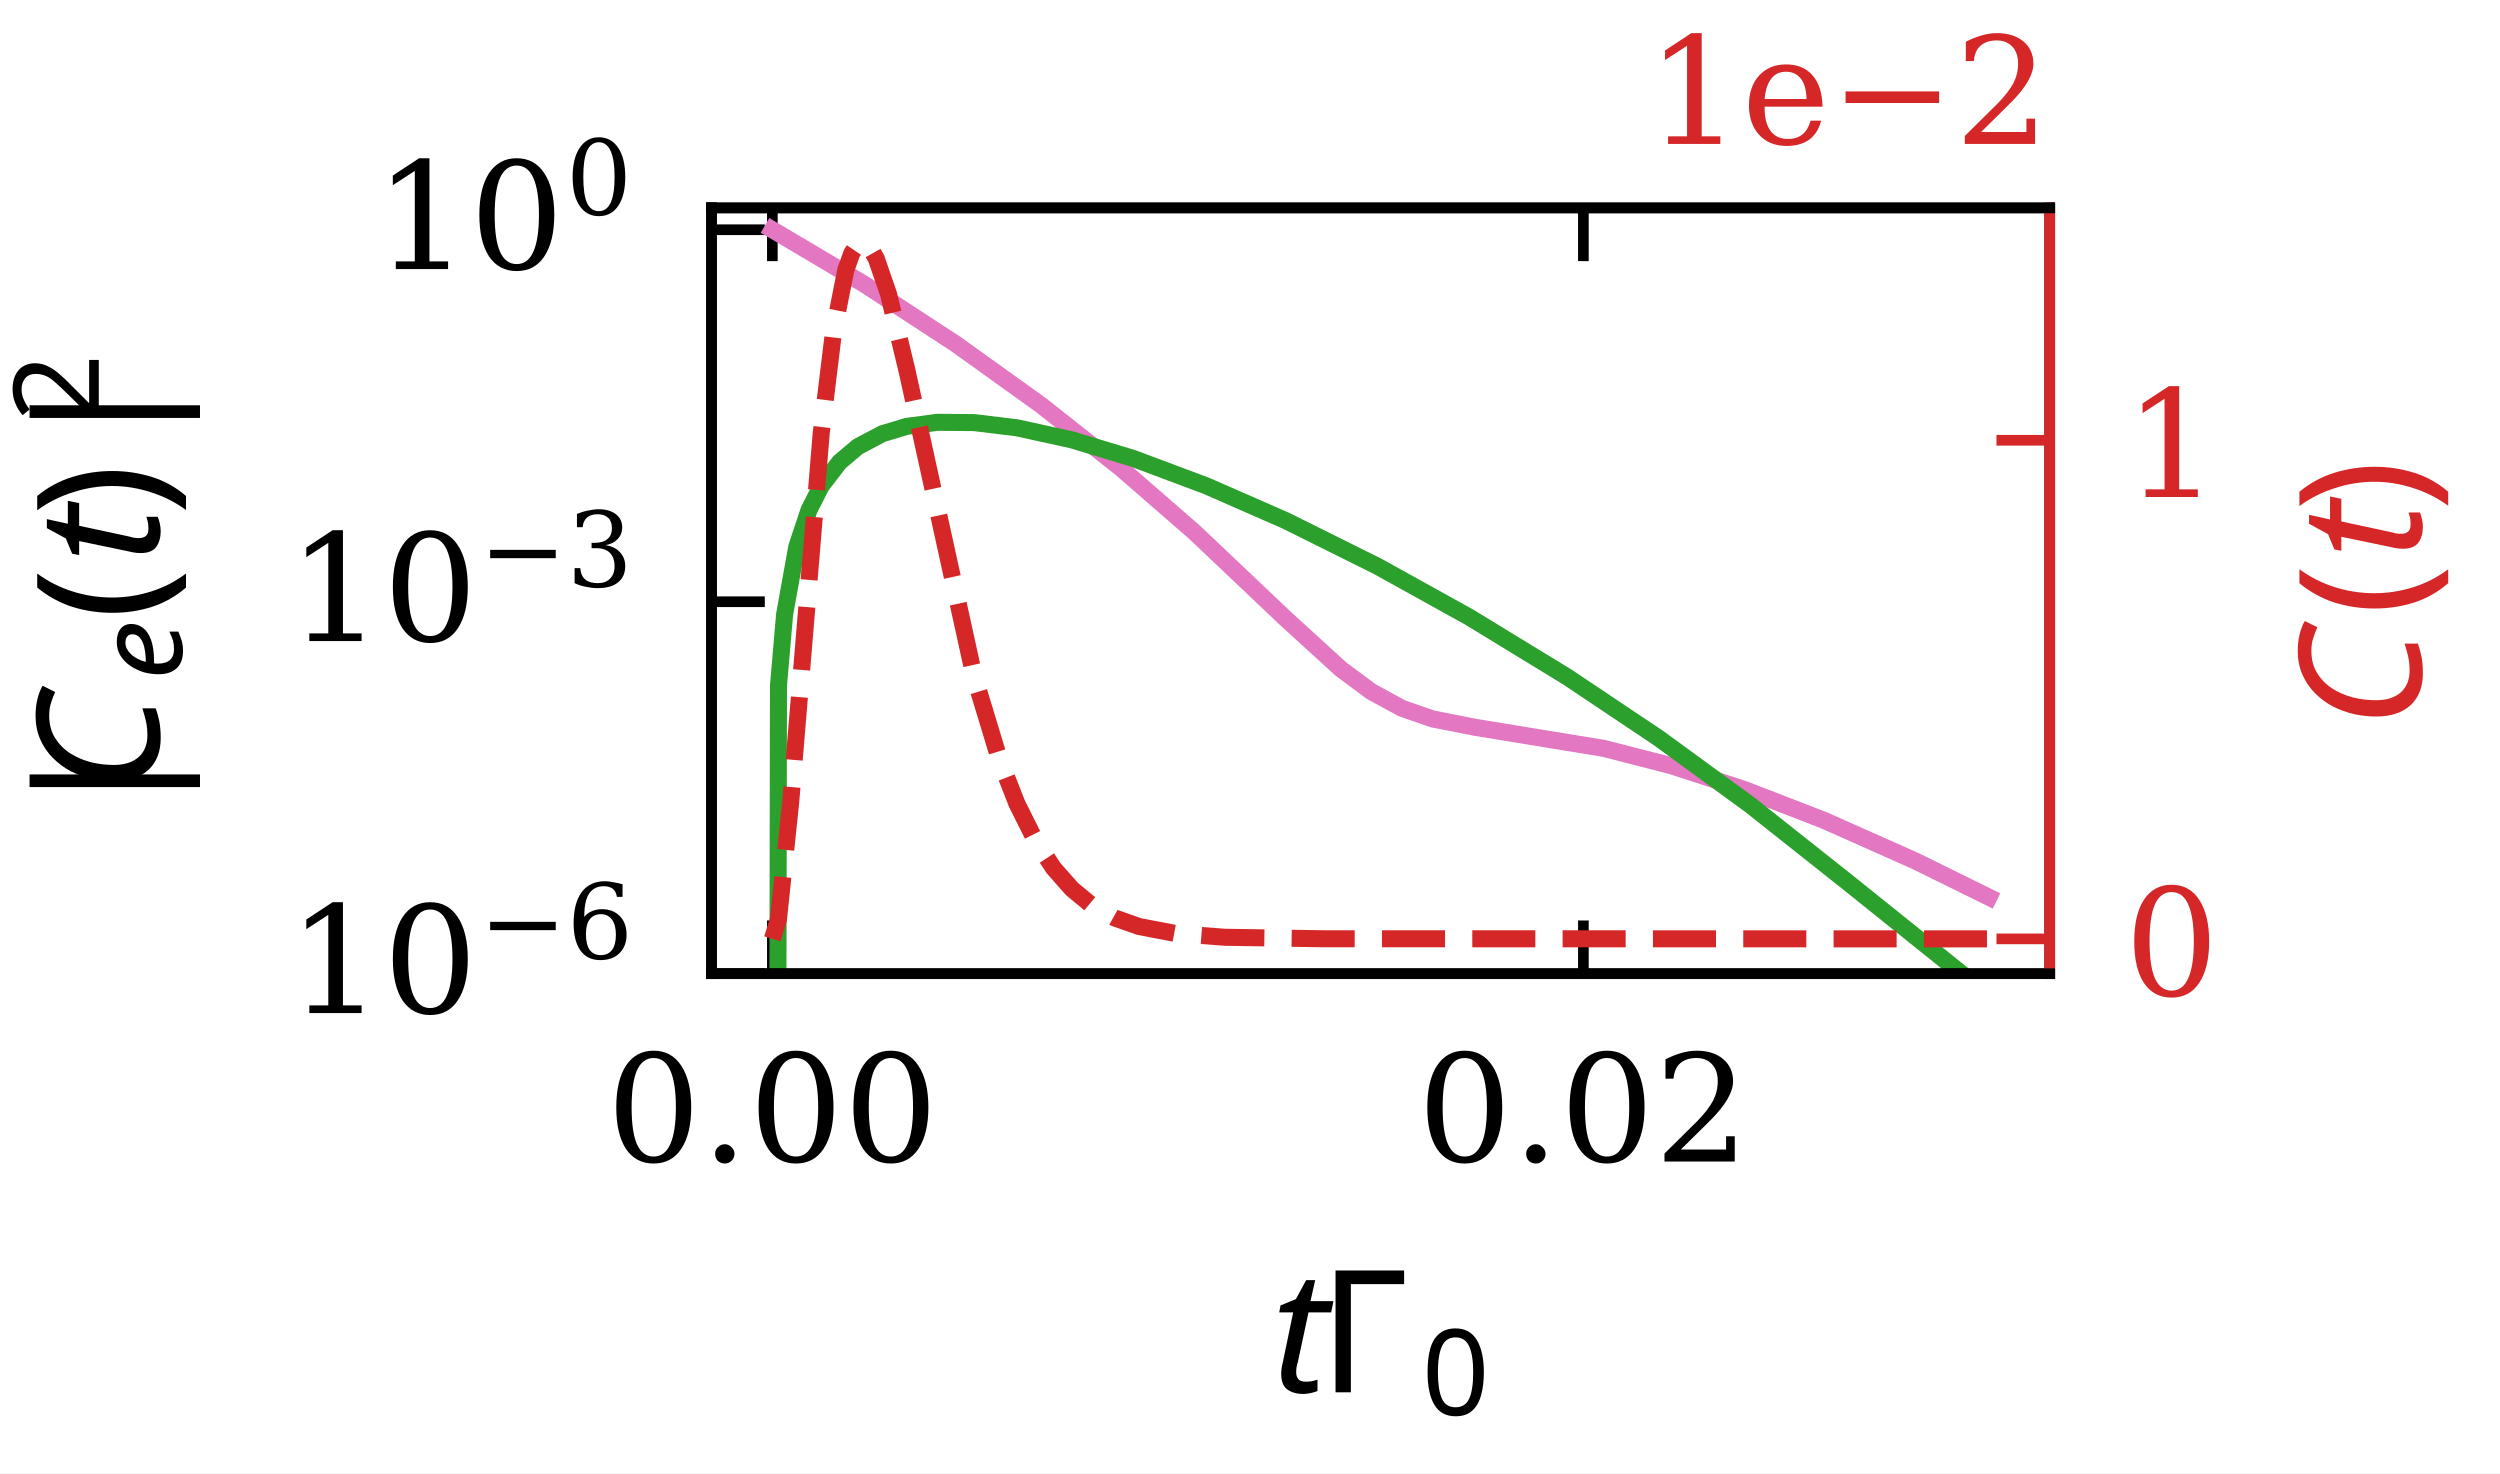
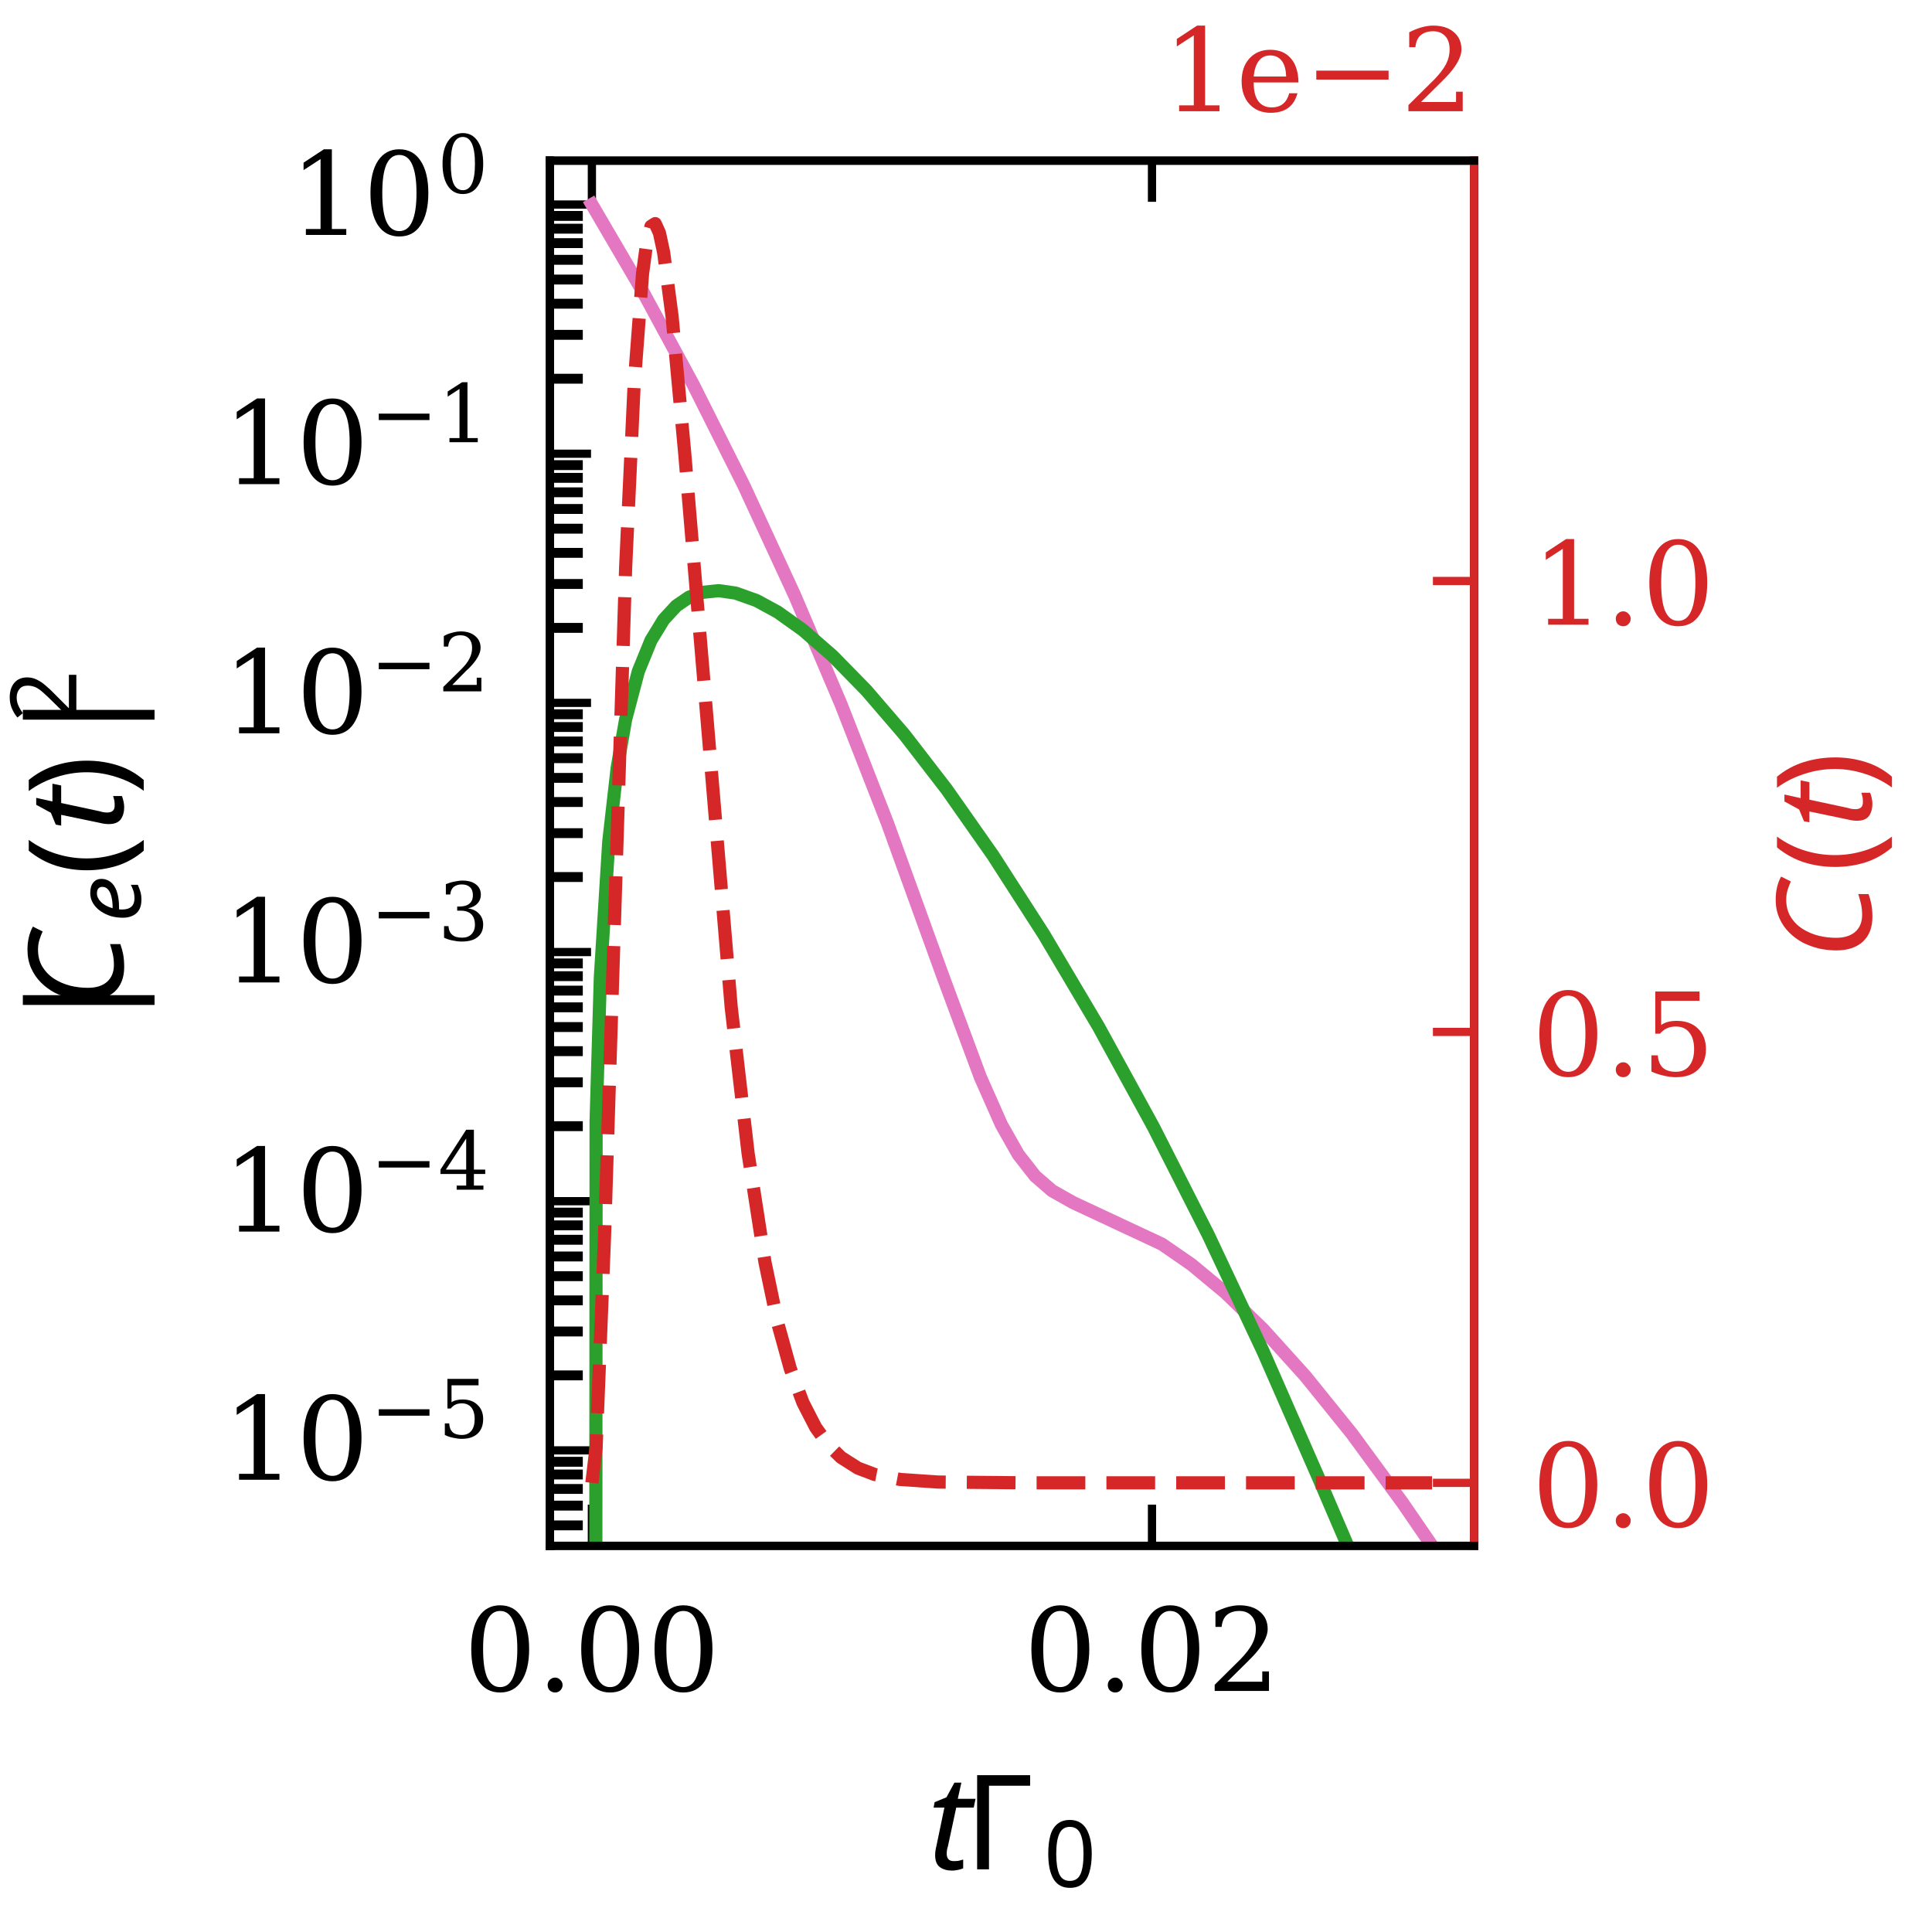
- <svg xmlns="http://www.w3.org/2000/svg" xmlns:xlink="http://www.w3.org/1999/xlink" width="117.352pt" height="69.163pt" viewBox="0 0 117.352 69.163" version="1.1">
+ <svg xmlns="http://www.w3.org/2000/svg" xmlns:xlink="http://www.w3.org/1999/xlink" width="117.352pt" height="117.352pt" viewBox="0 0 117.352 117.352" version="1.1">
  <defs>
    <style type="text/css">*{stroke-linejoin: round; stroke-linecap: butt}</style>
  </defs>
  <g id="figure_1">
    <g id="patch_1">
-       <path d="M 0 69.163  L 117.352 69.163  L 117.352 0  L 0 0  z " style="fill: #ffffff" />
+       <path d="M 0 117.352  L 117.352 117.352  L 117.352 0  L 0 0  z " style="fill: #ffffff" />
    </g>
    <g id="axes_1">
      <g id="patch_2">
-         <path d="M 33.4 45.706  L 96.216 45.706  L 96.216 9.759  L 33.4 9.759  z " style="fill: #ffffff" />
+         <path d="M 33.4 93.895  L 89.537 93.895  L 89.537 9.759  L 33.4 9.759  z " style="fill: #ffffff" />
      </g>
      <g id="matplotlib.axis_1">
        <g id="xtick_1">
          <g id="line2d_1">
            <defs>
-               <path id="mf8c3133440" d="M 0 0  L 0 -2.5  " style="stroke: #000000; stroke-width: 0.5" />
+               <path id="m31ebe74dc7" d="M 0 0  L 0 -2.5  " style="stroke: #000000; stroke-width: 0.5" />
            </defs>
            <g>
-               <use xlink:href="#mf8c3133440" x="36.255" y="45.706" style="stroke: #000000; stroke-width: 0.5" />
+               <use xlink:href="#m31ebe74dc7" x="35.952" y="93.895" style="stroke: #000000; stroke-width: 0.5" />
            </g>
          </g>
          <g id="line2d_2">
            <defs>
-               <path id="m8bceb46c71" d="M 0 0  L 0 2.5  " style="stroke: #000000; stroke-width: 0.5" />
+               <path id="m40b59c8b88" d="M 0 0  L 0 2.5  " style="stroke: #000000; stroke-width: 0.5" />
            </defs>
            <g>
-               <use xlink:href="#m8bceb46c71" x="36.255" y="9.759" style="stroke: #000000; stroke-width: 0.5" />
+               <use xlink:href="#m40b59c8b88" x="35.952" y="9.759" style="stroke: #000000; stroke-width: 0.5" />
            </g>
          </g>
          <g id="text_1">
-             <text style="font-size: 7px; font-family: 'DejaVu Serif', 'Bitstream Vera Serif', 'Computer Modern Roman', 'New Century Schoolbook', 'Century Schoolbook L', 'Utopia', 'ITC Bookman', 'Bookman', 'Nimbus Roman No9 L', 'Times New Roman', 'Times', 'Palatino', 'Charter', serif; text-anchor: middle" x="36.255" y="54.525" transform="rotate(-0 36.25526 54.5247)">0.00</text>
+             <text style="font-size: 7px; font-family: 'DejaVu Serif', 'Bitstream Vera Serif', 'Computer Modern Roman', 'New Century Schoolbook', 'Century Schoolbook L', 'Utopia', 'ITC Bookman', 'Bookman', 'Nimbus Roman No9 L', 'Times New Roman', 'Times', 'Palatino', 'Charter', serif; text-anchor: middle" x="35.952" y="102.714" transform="rotate(-0 35.95169 102.7137)">0.00</text>
          </g>
        </g>
        <g id="xtick_2">
          <g id="line2d_3">
            <g>
-               <use xlink:href="#mf8c3133440" x="74.325" y="45.706" style="stroke: #000000; stroke-width: 0.5" />
+               <use xlink:href="#m31ebe74dc7" x="69.974" y="93.895" style="stroke: #000000; stroke-width: 0.5" />
            </g>
          </g>
          <g id="line2d_4">
            <g>
-               <use xlink:href="#m8bceb46c71" x="74.325" y="9.759" style="stroke: #000000; stroke-width: 0.5" />
+               <use xlink:href="#m40b59c8b88" x="69.974" y="9.759" style="stroke: #000000; stroke-width: 0.5" />
            </g>
          </g>
          <g id="text_2">
-             <text style="font-size: 7px; font-family: 'DejaVu Serif', 'Bitstream Vera Serif', 'Computer Modern Roman', 'New Century Schoolbook', 'Century Schoolbook L', 'Utopia', 'ITC Bookman', 'Bookman', 'Nimbus Roman No9 L', 'Times New Roman', 'Times', 'Palatino', 'Charter', serif; text-anchor: middle" x="74.325" y="54.525" transform="rotate(-0 74.32539 54.5247)">0.02</text>
+             <text style="font-size: 7px; font-family: 'DejaVu Serif', 'Bitstream Vera Serif', 'Computer Modern Roman', 'New Century Schoolbook', 'Century Schoolbook L', 'Utopia', 'ITC Bookman', 'Bookman', 'Nimbus Roman No9 L', 'Times New Roman', 'Times', 'Palatino', 'Charter', serif; text-anchor: middle" x="69.974" y="102.714" transform="rotate(-0 69.97428 102.7137)">0.02</text>
          </g>
        </g>
        <g id="text_3">
-           <g transform="translate(59.68785 66.05924)">
+           <g transform="translate(56.34864 114.2482)">
            <text>
              <tspan x="0" y="-0.703" style="font-style: italic; font-size: 8px; font-family: 'STIXGeneral'">t</tspan>
              <tspan x="2.224" y="-0.703" style="font-size: 8px; font-family: 'STIXGeneral'">Γ</tspan>
              <tspan x="7.044" y="0.356" style="font-size: 5.6px; font-family: 'STIXGeneral'">0</tspan>
            </text>
          </g>
        </g>
      </g>
      <g id="matplotlib.axis_2">
        <g id="ytick_1">
          <g id="line2d_5">
            <defs>
-               <path id="mc184f7c5ff" d="M 0 0  L 2.5 0  " style="stroke: #000000; stroke-width: 0.5" />
+               <path id="me4fae50d35" d="M 0 0  L 2.5 0  " style="stroke: #000000; stroke-width: 0.5" />
            </defs>
            <g>
-               <use xlink:href="#mc184f7c5ff" x="33.4" y="45.706" style="stroke: #000000; stroke-width: 0.5" />
+               <use xlink:href="#me4fae50d35" x="33.4" y="88.097" style="stroke: #000000; stroke-width: 0.5" />
            </g>
          </g>
          <g id="text_4">
-             <g transform="translate(13.52 48.36525)">
+             <g transform="translate(13.52 90.7561)">
+               <text>
+                 <tspan x="0" y="-0.875" style="font-size: 7px; font-family: 'DejaVu Serif'">1</tspan>
+                 <tspan x="4.454" y="-0.875" style="font-size: 7px; font-family: 'DejaVu Serif'">0</tspan>
+                 <tspan x="8.971" y="-3.423" style="font-size: 4.9px; font-family: 'DejaVu Serif'">−</tspan>
+                 <tspan x="13.077" y="-3.423" style="font-size: 4.9px; font-family: 'DejaVu Serif'">5</tspan>
+               </text>
+             </g>
+           </g>
+         </g>
+         <g id="ytick_2">
+           <g id="line2d_6">
+             <g>
+               <use xlink:href="#me4fae50d35" x="33.4" y="72.962" style="stroke: #000000; stroke-width: 0.5" />
+             </g>
+           </g>
+           <g id="text_5">
+             <g transform="translate(13.52 75.62156)">
              <text>
                <tspan x="0" y="-0.809" style="font-size: 7px; font-family: 'DejaVu Serif'">1</tspan>
                <tspan x="4.454" y="-0.809" style="font-size: 7px; font-family: 'DejaVu Serif'">0</tspan>
                <tspan x="8.971" y="-3.358" style="font-size: 4.9px; font-family: 'DejaVu Serif'">−</tspan>
-                 <tspan x="13.077" y="-3.358" style="font-size: 4.9px; font-family: 'DejaVu Serif'">6</tspan>
+                 <tspan x="13.077" y="-3.358" style="font-size: 4.9px; font-family: 'DejaVu Serif'">4</tspan>
              </text>
            </g>
          </g>
        </g>
-         <g id="ytick_2">
-           <g id="line2d_6">
-             <g>
-               <use xlink:href="#mc184f7c5ff" x="33.4" y="28.245" style="stroke: #000000; stroke-width: 0.5" />
-             </g>
-           </g>
-           <g id="text_5">
-             <g transform="translate(13.52 30.90426)">
+         <g id="ytick_3">
+           <g id="line2d_7">
+             <g>
+               <use xlink:href="#me4fae50d35" x="33.4" y="57.828" style="stroke: #000000; stroke-width: 0.5" />
+             </g>
+           </g>
+           <g id="text_6">
+             <g transform="translate(13.52 60.48703)">
              <text>
                <tspan x="0" y="-0.809" style="font-size: 7px; font-family: 'DejaVu Serif'">1</tspan>
                <tspan x="4.454" y="-0.809" style="font-size: 7px; font-family: 'DejaVu Serif'">0</tspan>
                <tspan x="8.971" y="-3.358" style="font-size: 4.9px; font-family: 'DejaVu Serif'">−</tspan>
                <tspan x="13.077" y="-3.358" style="font-size: 4.9px; font-family: 'DejaVu Serif'">3</tspan>
              </text>
            </g>
          </g>
        </g>
-         <g id="ytick_3">
-           <g id="line2d_7">
-             <g>
-               <use xlink:href="#mc184f7c5ff" x="33.4" y="10.784" style="stroke: #000000; stroke-width: 0.5" />
-             </g>
-           </g>
-           <g id="text_6">
-             <g transform="translate(17.58 13.44327)">
+         <g id="ytick_4">
+           <g id="line2d_8">
+             <g>
+               <use xlink:href="#me4fae50d35" x="33.4" y="42.693" style="stroke: #000000; stroke-width: 0.5" />
+             </g>
+           </g>
+           <g id="text_7">
+             <g transform="translate(13.52 45.35249)">
+               <text>
+                 <tspan x="0" y="-0.809" style="font-size: 7px; font-family: 'DejaVu Serif'">1</tspan>
+                 <tspan x="4.454" y="-0.809" style="font-size: 7px; font-family: 'DejaVu Serif'">0</tspan>
+                 <tspan x="8.971" y="-3.358" style="font-size: 4.9px; font-family: 'DejaVu Serif'">−</tspan>
+                 <tspan x="13.077" y="-3.358" style="font-size: 4.9px; font-family: 'DejaVu Serif'">2</tspan>
+               </text>
+             </g>
+           </g>
+         </g>
+         <g id="ytick_5">
+           <g id="line2d_9">
+             <g>
+               <use xlink:href="#me4fae50d35" x="33.4" y="27.559" style="stroke: #000000; stroke-width: 0.5" />
+             </g>
+           </g>
+           <g id="text_8">
+             <g transform="translate(13.52 30.21795)">
+               <text>
+                 <tspan x="0" y="-0.809" style="font-size: 7px; font-family: 'DejaVu Serif'">1</tspan>
+                 <tspan x="4.454" y="-0.809" style="font-size: 7px; font-family: 'DejaVu Serif'">0</tspan>
+                 <tspan x="8.971" y="-3.358" style="font-size: 4.9px; font-family: 'DejaVu Serif'">−</tspan>
+                 <tspan x="13.077" y="-3.358" style="font-size: 4.9px; font-family: 'DejaVu Serif'">1</tspan>
+               </text>
+             </g>
+           </g>
+         </g>
+         <g id="ytick_6">
+           <g id="line2d_10">
+             <g>
+               <use xlink:href="#me4fae50d35" x="33.4" y="12.424" style="stroke: #000000; stroke-width: 0.5" />
+             </g>
+           </g>
+           <g id="text_9">
+             <g transform="translate(17.58 15.08342)">
              <text>
                <tspan x="0" y="-0.809" style="font-size: 7px; font-family: 'DejaVu Serif'">1</tspan>
                <tspan x="4.454" y="-0.809" style="font-size: 7px; font-family: 'DejaVu Serif'">0</tspan>
                <tspan x="8.971" y="-3.358" style="font-size: 4.9px; font-family: 'DejaVu Serif'">0</tspan>
              </text>
            </g>
          </g>
        </g>
-         <g id="text_7">
-           <g transform="translate(7.85625 38.85235) rotate(-90)">
+         <g id="ytick_7">
+           <g id="line2d_11">
+             <defs>
+               <path id="m922d0090ac" d="M 0 0  L 2 0  " style="stroke: #000000; stroke-width: 0.6" />
+             </defs>
+             <g>
+               <use xlink:href="#m922d0090ac" x="33.4" y="92.653" style="stroke: #000000; stroke-width: 0.6" />
+             </g>
+           </g>
+         </g>
+         <g id="ytick_8">
+           <g id="line2d_12">
+             <g>
+               <use xlink:href="#m922d0090ac" x="33.4" y="91.454" style="stroke: #000000; stroke-width: 0.6" />
+             </g>
+           </g>
+         </g>
+         <g id="ytick_9">
+           <g id="line2d_13">
+             <g>
+               <use xlink:href="#m922d0090ac" x="33.4" y="90.441" style="stroke: #000000; stroke-width: 0.6" />
+             </g>
+           </g>
+         </g>
+         <g id="ytick_10">
+           <g id="line2d_14">
+             <g>
+               <use xlink:href="#m922d0090ac" x="33.4" y="89.563" style="stroke: #000000; stroke-width: 0.6" />
+             </g>
+           </g>
+         </g>
+         <g id="ytick_11">
+           <g id="line2d_15">
+             <g>
+               <use xlink:href="#m922d0090ac" x="33.4" y="88.789" style="stroke: #000000; stroke-width: 0.6" />
+             </g>
+           </g>
+         </g>
+         <g id="ytick_12">
+           <g id="line2d_16">
+             <g>
+               <use xlink:href="#m922d0090ac" x="33.4" y="83.541" style="stroke: #000000; stroke-width: 0.6" />
+             </g>
+           </g>
+         </g>
+         <g id="ytick_13">
+           <g id="line2d_17">
+             <g>
+               <use xlink:href="#m922d0090ac" x="33.4" y="80.876" style="stroke: #000000; stroke-width: 0.6" />
+             </g>
+           </g>
+         </g>
+         <g id="ytick_14">
+           <g id="line2d_18">
+             <g>
+               <use xlink:href="#m922d0090ac" x="33.4" y="78.985" style="stroke: #000000; stroke-width: 0.6" />
+             </g>
+           </g>
+         </g>
+         <g id="ytick_15">
+           <g id="line2d_19">
+             <g>
+               <use xlink:href="#m922d0090ac" x="33.4" y="77.518" style="stroke: #000000; stroke-width: 0.6" />
+             </g>
+           </g>
+         </g>
+         <g id="ytick_16">
+           <g id="line2d_20">
+             <g>
+               <use xlink:href="#m922d0090ac" x="33.4" y="76.32" style="stroke: #000000; stroke-width: 0.6" />
+             </g>
+           </g>
+         </g>
+         <g id="ytick_17">
+           <g id="line2d_21">
+             <g>
+               <use xlink:href="#m922d0090ac" x="33.4" y="75.306" style="stroke: #000000; stroke-width: 0.6" />
+             </g>
+           </g>
+         </g>
+         <g id="ytick_18">
+           <g id="line2d_22">
+             <g>
+               <use xlink:href="#m922d0090ac" x="33.4" y="74.429" style="stroke: #000000; stroke-width: 0.6" />
+             </g>
+           </g>
+         </g>
+         <g id="ytick_19">
+           <g id="line2d_23">
+             <g>
+               <use xlink:href="#m922d0090ac" x="33.4" y="73.655" style="stroke: #000000; stroke-width: 0.6" />
+             </g>
+           </g>
+         </g>
+         <g id="ytick_20">
+           <g id="line2d_24">
+             <g>
+               <use xlink:href="#m922d0090ac" x="33.4" y="68.406" style="stroke: #000000; stroke-width: 0.6" />
+             </g>
+           </g>
+         </g>
+         <g id="ytick_21">
+           <g id="line2d_25">
+             <g>
+               <use xlink:href="#m922d0090ac" x="33.4" y="65.741" style="stroke: #000000; stroke-width: 0.6" />
+             </g>
+           </g>
+         </g>
+         <g id="ytick_22">
+           <g id="line2d_26">
+             <g>
+               <use xlink:href="#m922d0090ac" x="33.4" y="63.85" style="stroke: #000000; stroke-width: 0.6" />
+             </g>
+           </g>
+         </g>
+         <g id="ytick_23">
+           <g id="line2d_27">
+             <g>
+               <use xlink:href="#m922d0090ac" x="33.4" y="62.384" style="stroke: #000000; stroke-width: 0.6" />
+             </g>
+           </g>
+         </g>
+         <g id="ytick_24">
+           <g id="line2d_28">
+             <g>
+               <use xlink:href="#m922d0090ac" x="33.4" y="61.185" style="stroke: #000000; stroke-width: 0.6" />
+             </g>
+           </g>
+         </g>
+         <g id="ytick_25">
+           <g id="line2d_29">
+             <g>
+               <use xlink:href="#m922d0090ac" x="33.4" y="60.172" style="stroke: #000000; stroke-width: 0.6" />
+             </g>
+           </g>
+         </g>
+         <g id="ytick_26">
+           <g id="line2d_30">
+             <g>
+               <use xlink:href="#m922d0090ac" x="33.4" y="59.294" style="stroke: #000000; stroke-width: 0.6" />
+             </g>
+           </g>
+         </g>
+         <g id="ytick_27">
+           <g id="line2d_31">
+             <g>
+               <use xlink:href="#m922d0090ac" x="33.4" y="58.52" style="stroke: #000000; stroke-width: 0.6" />
+             </g>
+           </g>
+         </g>
+         <g id="ytick_28">
+           <g id="line2d_32">
+             <g>
+               <use xlink:href="#m922d0090ac" x="33.4" y="53.272" style="stroke: #000000; stroke-width: 0.6" />
+             </g>
+           </g>
+         </g>
+         <g id="ytick_29">
+           <g id="line2d_33">
+             <g>
+               <use xlink:href="#m922d0090ac" x="33.4" y="50.607" style="stroke: #000000; stroke-width: 0.6" />
+             </g>
+           </g>
+         </g>
+         <g id="ytick_30">
+           <g id="line2d_34">
+             <g>
+               <use xlink:href="#m922d0090ac" x="33.4" y="48.716" style="stroke: #000000; stroke-width: 0.6" />
+             </g>
+           </g>
+         </g>
+         <g id="ytick_31">
+           <g id="line2d_35">
+             <g>
+               <use xlink:href="#m922d0090ac" x="33.4" y="47.249" style="stroke: #000000; stroke-width: 0.6" />
+             </g>
+           </g>
+         </g>
+         <g id="ytick_32">
+           <g id="line2d_36">
+             <g>
+               <use xlink:href="#m922d0090ac" x="33.4" y="46.051" style="stroke: #000000; stroke-width: 0.6" />
+             </g>
+           </g>
+         </g>
+         <g id="ytick_33">
+           <g id="line2d_37">
+             <g>
+               <use xlink:href="#m922d0090ac" x="33.4" y="45.037" style="stroke: #000000; stroke-width: 0.6" />
+             </g>
+           </g>
+         </g>
+         <g id="ytick_34">
+           <g id="line2d_38">
+             <g>
+               <use xlink:href="#m922d0090ac" x="33.4" y="44.16" style="stroke: #000000; stroke-width: 0.6" />
+             </g>
+           </g>
+         </g>
+         <g id="ytick_35">
+           <g id="line2d_39">
+             <g>
+               <use xlink:href="#m922d0090ac" x="33.4" y="43.386" style="stroke: #000000; stroke-width: 0.6" />
+             </g>
+           </g>
+         </g>
+         <g id="ytick_36">
+           <g id="line2d_40">
+             <g>
+               <use xlink:href="#m922d0090ac" x="33.4" y="38.137" style="stroke: #000000; stroke-width: 0.6" />
+             </g>
+           </g>
+         </g>
+         <g id="ytick_37">
+           <g id="line2d_41">
+             <g>
+               <use xlink:href="#m922d0090ac" x="33.4" y="35.472" style="stroke: #000000; stroke-width: 0.6" />
+             </g>
+           </g>
+         </g>
+         <g id="ytick_38">
+           <g id="line2d_42">
+             <g>
+               <use xlink:href="#m922d0090ac" x="33.4" y="33.581" style="stroke: #000000; stroke-width: 0.6" />
+             </g>
+           </g>
+         </g>
+         <g id="ytick_39">
+           <g id="line2d_43">
+             <g>
+               <use xlink:href="#m922d0090ac" x="33.4" y="32.114" style="stroke: #000000; stroke-width: 0.6" />
+             </g>
+           </g>
+         </g>
+         <g id="ytick_40">
+           <g id="line2d_44">
+             <g>
+               <use xlink:href="#m922d0090ac" x="33.4" y="30.916" style="stroke: #000000; stroke-width: 0.6" />
+             </g>
+           </g>
+         </g>
+         <g id="ytick_41">
+           <g id="line2d_45">
+             <g>
+               <use xlink:href="#m922d0090ac" x="33.4" y="29.903" style="stroke: #000000; stroke-width: 0.6" />
+             </g>
+           </g>
+         </g>
+         <g id="ytick_42">
+           <g id="line2d_46">
+             <g>
+               <use xlink:href="#m922d0090ac" x="33.4" y="29.025" style="stroke: #000000; stroke-width: 0.6" />
+             </g>
+           </g>
+         </g>
+         <g id="ytick_43">
+           <g id="line2d_47">
+             <g>
+               <use xlink:href="#m922d0090ac" x="33.4" y="28.251" style="stroke: #000000; stroke-width: 0.6" />
+             </g>
+           </g>
+         </g>
+         <g id="ytick_44">
+           <g id="line2d_48">
+             <g>
+               <use xlink:href="#m922d0090ac" x="33.4" y="23.003" style="stroke: #000000; stroke-width: 0.6" />
+             </g>
+           </g>
+         </g>
+         <g id="ytick_45">
+           <g id="line2d_49">
+             <g>
+               <use xlink:href="#m922d0090ac" x="33.4" y="20.337" style="stroke: #000000; stroke-width: 0.6" />
+             </g>
+           </g>
+         </g>
+         <g id="ytick_46">
+           <g id="line2d_50">
+             <g>
+               <use xlink:href="#m922d0090ac" x="33.4" y="18.447" style="stroke: #000000; stroke-width: 0.6" />
+             </g>
+           </g>
+         </g>
+         <g id="ytick_47">
+           <g id="line2d_51">
+             <g>
+               <use xlink:href="#m922d0090ac" x="33.4" y="16.98" style="stroke: #000000; stroke-width: 0.6" />
+             </g>
+           </g>
+         </g>
+         <g id="ytick_48">
+           <g id="line2d_52">
+             <g>
+               <use xlink:href="#m922d0090ac" x="33.4" y="15.782" style="stroke: #000000; stroke-width: 0.6" />
+             </g>
+           </g>
+         </g>
+         <g id="ytick_49">
+           <g id="line2d_53">
+             <g>
+               <use xlink:href="#m922d0090ac" x="33.4" y="14.768" style="stroke: #000000; stroke-width: 0.6" />
+             </g>
+           </g>
+         </g>
+         <g id="ytick_50">
+           <g id="line2d_54">
+             <g>
+               <use xlink:href="#m922d0090ac" x="33.4" y="13.891" style="stroke: #000000; stroke-width: 0.6" />
+             </g>
+           </g>
+         </g>
+         <g id="ytick_51">
+           <g id="line2d_55">
+             <g>
+               <use xlink:href="#m922d0090ac" x="33.4" y="13.116" style="stroke: #000000; stroke-width: 0.6" />
+             </g>
+           </g>
+         </g>
+         <g id="text_10">
+           <g transform="translate(7.85625 62.94684) rotate(-90)">
            <text>
              <tspan x="0" y="-0.391" style="font-size: 8px; font-family: 'STIXGeneral'">|</tspan>
              <tspan x="9.775" y="-0.391" style="font-size: 8px; font-family: 'STIXGeneral'">(</tspan>
              <tspan x="14.663" y="-0.391" style="font-size: 8px; font-family: 'STIXGeneral'">)</tspan>
              <tspan x="17.327" y="-0.391" style="font-size: 8px; font-family: 'STIXGeneral'">|</tspan>
              <tspan x="1.6" y="-0.391" style="font-style: italic; font-size: 8px; font-family: 'STIXGeneral'">C</tspan>
              <tspan x="12.439" y="-0.391" style="font-style: italic; font-size: 8px; font-family: 'STIXGeneral'">t</tspan>
              <tspan x="6.936" y="0.669" style="font-style: italic; font-size: 5.6px; font-family: 'STIXGeneral'">e</tspan>
              <tspan x="19.051" y="-3.216" style="font-size: 5.6px; font-family: 'STIXGeneral'">2</tspan>
            </text>
          </g>
        </g>
      </g>
-       <g id="line2d_8">
-         <path d="M 36.255 10.784  L 40.56 13.336  L 44.864 16.146  L 48.882 19.029  L 52.612 21.976  L 56.056 24.969  L 60.36 29.05  L 62.943 31.405  L 64.377 32.47  L 65.812 33.25  L 67.247 33.748  L 69.256 34.143  L 75.282 35.13  L 78.438 35.94  L 81.882 37.06  L 85.613 38.504  L 89.917 40.419  L 93.36 42.115  L 93.36 42.115  " clip-path="url(#p23c4d9ee21)" style="fill: none; stroke: #e377c2; stroke-width: 0.8; stroke-linecap: square" />
-       </g>
-       <g id="line2d_9">
-         <path d="M 36.475 70.163  L 36.542 32.19  L 36.829 28.845  L 37.403 25.663  L 37.977 23.937  L 38.551 22.808  L 39.412 21.689  L 40.273 20.964  L 41.421 20.357  L 42.568 20.013  L 44.003 19.824  L 45.725 19.837  L 47.734 20.081  L 50.316 20.648  L 53.186 21.517  L 56.629 22.807  L 60.36 24.442  L 64.664 26.583  L 68.969 28.969  L 73.56 31.773  L 77.865 34.654  L 82.169 37.797  L 86.76 41.437  L 93.073 46.504  L 93.36 46.709  L 93.36 46.709  " clip-path="url(#p23c4d9ee21)" style="fill: none; stroke: #2ca02c; stroke-width: 0.8; stroke-linecap: square" />
+       <g id="line2d_56">
+         <path d="M 35.952 12.424  L 39.029 17.682  L 42.107 23.36  L 45.184 29.493  L 48.261 36.144  L 51.082 42.774  L 53.903 49.991  L 57.237 59.203  L 59.545 65.419  L 60.828 68.316  L 61.853 70.126  L 62.879 71.439  L 63.905 72.327  L 65.187 73.05  L 70.573 75.568  L 72.368 76.807  L 74.419 78.509  L 76.728 80.749  L 79.292 83.589  L 82.113 87.083  L 85.19 91.279  L 86.986 93.895  L 86.986 93.895  " clip-path="url(#p45b03573ac)" style="fill: none; stroke: #e377c2; stroke-width: 0.8; stroke-linecap: square" />
+       </g>
+       <g id="line2d_57">
+         <path d="M 36.177 118.352  L 36.208 68.085  L 36.465 59.388  L 36.978 51.113  L 37.49 46.625  L 38.003 43.69  L 38.773 40.78  L 39.542 38.895  L 40.311 37.636  L 41.081 36.802  L 41.85 36.277  L 42.619 35.985  L 43.645 35.878  L 44.671 36.022  L 45.953 36.478  L 47.236 37.177  L 48.774 38.273  L 50.569 39.837  L 52.621 41.933  L 54.929 44.615  L 57.494 47.938  L 60.315 51.957  L 63.392 56.738  L 66.726 62.362  L 70.06 68.448  L 73.394 75.016  L 76.728 82.098  L 80.061 89.702  L 86.986 105.839  L 86.986 105.839  " clip-path="url(#p45b03573ac)" style="fill: none; stroke: #2ca02c; stroke-width: 0.8; stroke-linecap: square" />
      </g>
      <g id="patch_3">
-         <path d="M 33.4 45.706  L 33.4 9.759  " style="fill: none; stroke: #000000; stroke-width: 0.5; stroke-linejoin: miter; stroke-linecap: square" />
+         <path d="M 33.4 93.895  L 33.4 9.759  " style="fill: none; stroke: #000000; stroke-width: 0.5; stroke-linejoin: miter; stroke-linecap: square" />
      </g>
      <g id="patch_4">
-         <path d="M 96.216 45.706  L 96.216 9.759  " style="fill: none; stroke: #000000; stroke-width: 0.5; stroke-linejoin: miter; stroke-linecap: square" />
+         <path d="M 89.537 93.895  L 89.537 9.759  " style="fill: none; stroke: #000000; stroke-width: 0.5; stroke-linejoin: miter; stroke-linecap: square" />
      </g>
      <g id="patch_5">
-         <path d="M 33.4 45.706  L 96.216 45.706  " style="fill: none; stroke: #000000; stroke-width: 0.5; stroke-linejoin: miter; stroke-linecap: square" />
+         <path d="M 33.4 93.895  L 89.537 93.895  " style="fill: none; stroke: #000000; stroke-width: 0.5; stroke-linejoin: miter; stroke-linecap: square" />
      </g>
      <g id="patch_6">
-         <path d="M 33.4 9.759  L 96.216 9.759  " style="fill: none; stroke: #000000; stroke-width: 0.5; stroke-linejoin: miter; stroke-linecap: square" />
+         <path d="M 33.4 9.759  L 89.537 9.759  " style="fill: none; stroke: #000000; stroke-width: 0.5; stroke-linejoin: miter; stroke-linecap: square" />
      </g>
    </g>
    <g id="axes_2">
      <g id="matplotlib.axis_3">
-         <g id="ytick_4">
-           <g id="line2d_10">
+         <g id="ytick_52">
+           <g id="line2d_58">
            <defs>
-               <path id="ma8593e89d8" d="M 0 0  L -2.5 0  " style="stroke: #d62728; stroke-width: 0.5" />
+               <path id="m1e74598bcc" d="M 0 0  L -2.5 0  " style="stroke: #d62728; stroke-width: 0.5" />
            </defs>
            <g>
-               <use xlink:href="#ma8593e89d8" x="96.216" y="44.072" style="fill: #d62728; stroke: #d62728; stroke-width: 0.5" />
-             </g>
-           </g>
-           <g id="text_8">
-             <text style="font-size: 7px; font-family: 'DejaVu Serif', 'Bitstream Vera Serif', 'Computer Modern Roman', 'New Century Schoolbook', 'Century Schoolbook L', 'Utopia', 'ITC Bookman', 'Bookman', 'Nimbus Roman No9 L', 'Times New Roman', 'Times', 'Palatino', 'Charter', serif; text-anchor: start; fill: #d62728" x="99.716" y="46.731" transform="rotate(-0 99.71571 46.7313)">0</text>
-           </g>
-         </g>
-         <g id="ytick_5">
-           <g id="line2d_11">
-             <g>
-               <use xlink:href="#ma8593e89d8" x="96.216" y="20.666" style="fill: #d62728; stroke: #d62728; stroke-width: 0.5" />
-             </g>
-           </g>
-           <g id="text_9">
-             <text style="font-size: 7px; font-family: 'DejaVu Serif', 'Bitstream Vera Serif', 'Computer Modern Roman', 'New Century Schoolbook', 'Century Schoolbook L', 'Utopia', 'ITC Bookman', 'Bookman', 'Nimbus Roman No9 L', 'Times New Roman', 'Times', 'Palatino', 'Charter', serif; text-anchor: start; fill: #d62728" x="99.716" y="23.326" transform="rotate(-0 99.71571 23.32593)">1</text>
-           </g>
-         </g>
-         <g id="text_10">
-           <g style="fill: #d62728" transform="translate(114.2482 34.21235) rotate(-90)">
+               <use xlink:href="#m1e74598bcc" x="89.537" y="90.07" style="fill: #d62728; stroke: #d62728; stroke-width: 0.5" />
+             </g>
+           </g>
+           <g id="text_11">
+             <text style="font-size: 7px; font-family: 'DejaVu Serif', 'Bitstream Vera Serif', 'Computer Modern Roman', 'New Century Schoolbook', 'Century Schoolbook L', 'Utopia', 'ITC Bookman', 'Bookman', 'Nimbus Roman No9 L', 'Times New Roman', 'Times', 'Palatino', 'Charter', serif; text-anchor: start; fill: #d62728" x="93.037" y="92.73" transform="rotate(-0 93.03727 92.72987)">0.0</text>
+           </g>
+         </g>
+         <g id="ytick_53">
+           <g id="line2d_59">
+             <g>
+               <use xlink:href="#m1e74598bcc" x="89.537" y="62.68" style="fill: #d62728; stroke: #d62728; stroke-width: 0.5" />
+             </g>
+           </g>
+           <g id="text_12">
+             <text style="font-size: 7px; font-family: 'DejaVu Serif', 'Bitstream Vera Serif', 'Computer Modern Roman', 'New Century Schoolbook', 'Century Schoolbook L', 'Utopia', 'ITC Bookman', 'Bookman', 'Nimbus Roman No9 L', 'Times New Roman', 'Times', 'Palatino', 'Charter', serif; text-anchor: start; fill: #d62728" x="93.037" y="65.339" transform="rotate(-0 93.03727 65.33903)">0.5</text>
+           </g>
+         </g>
+         <g id="ytick_54">
+           <g id="line2d_60">
+             <g>
+               <use xlink:href="#m1e74598bcc" x="89.537" y="35.289" style="fill: #d62728; stroke: #d62728; stroke-width: 0.5" />
+             </g>
+           </g>
+           <g id="text_13">
+             <text style="font-size: 7px; font-family: 'DejaVu Serif', 'Bitstream Vera Serif', 'Computer Modern Roman', 'New Century Schoolbook', 'Century Schoolbook L', 'Utopia', 'ITC Bookman', 'Bookman', 'Nimbus Roman No9 L', 'Times New Roman', 'Times', 'Palatino', 'Charter', serif; text-anchor: start; fill: #d62728" x="93.037" y="37.948" transform="rotate(-0 93.03727 37.94819)">1.0</text>
+           </g>
+         </g>
+         <g id="text_14">
+           <g style="fill: #d62728" transform="translate(114.2482 58.30684) rotate(-90)">
            <text>
              <tspan x="0" y="-0.594" style="font-style: italic; font-size: 8px; font-family: 'STIXGeneral'; fill: #d62728">C</tspan>
              <tspan x="8" y="-0.594" style="font-style: italic; font-size: 8px; font-family: 'STIXGeneral'; fill: #d62728">t</tspan>
              <tspan x="5.336" y="-0.594" style="font-size: 8px; font-family: 'STIXGeneral'; fill: #d62728">(</tspan>
              <tspan x="10.224" y="-0.594" style="font-size: 8px; font-family: 'STIXGeneral'; fill: #d62728">)</tspan>
            </text>
          </g>
        </g>
-         <g id="text_11">
-           <text style="font-size: 7px; font-family: 'DejaVu Serif', 'Bitstream Vera Serif', 'Computer Modern Roman', 'New Century Schoolbook', 'Century Schoolbook L', 'Utopia', 'ITC Bookman', 'Bookman', 'Nimbus Roman No9 L', 'Times New Roman', 'Times', 'Palatino', 'Charter', serif; text-anchor: end; fill: #d62728" x="96.216" y="6.759" transform="rotate(-0 96.21571 6.758906)">1e−2</text>
-         </g>
-       </g>
-       <g id="line2d_12">
-         <path d="M 36.255 44.072  L 36.542 43.15  L 37.116 37.653  L 38.551 20.308  L 39.125 15.592  L 39.699 12.689  L 39.986 11.882  L 40.273 11.462  L 40.56 11.393  L 40.847 11.633  L 41.134 12.142  L 41.708 13.804  L 42.568 17.367  L 45.725 31.731  L 46.873 35.519  L 47.734 37.723  L 48.595 39.443  L 49.455 40.752  L 50.316 41.728  L 51.177 42.441  L 52.325 43.089  L 53.473 43.493  L 55.195 43.822  L 57.49 43.996  L 62.082 44.066  L 93.36 44.072  L 93.36 44.072  " clip-path="url(#p23c4d9ee21)" style="fill: none; stroke-dasharray: 2.96,1.28; stroke-dashoffset: 0; stroke: #d62728; stroke-width: 0.8" />
+         <g id="text_15">
+           <text style="font-size: 7px; font-family: 'DejaVu Serif', 'Bitstream Vera Serif', 'Computer Modern Roman', 'New Century Schoolbook', 'Century Schoolbook L', 'Utopia', 'ITC Bookman', 'Bookman', 'Nimbus Roman No9 L', 'Times New Roman', 'Times', 'Palatino', 'Charter', serif; text-anchor: end; fill: #d62728" x="89.537" y="6.759" transform="rotate(-0 89.53727 6.758906)">1e−2</text>
+         </g>
+       </g>
+       <g id="line2d_61">
+         <path d="M 35.952 90.07  L 36.208 87.913  L 36.721 75.046  L 38.003 34.45  L 38.516 23.412  L 39.029 16.618  L 39.286 14.727  L 39.542 13.746  L 39.798 13.583  L 40.055 14.146  L 40.311 15.336  L 40.824 19.227  L 41.594 27.566  L 44.415 61.186  L 45.44 70.052  L 46.466 76.671  L 47.236 80.355  L 48.005 83.14  L 48.774 85.201  L 49.544 86.699  L 50.313 87.769  L 51.082 88.521  L 52.108 89.174  L 53.134 89.564  L 54.673 89.864  L 56.981 90.021  L 62.366 90.068  L 86.986 90.07  L 86.986 90.07  " clip-path="url(#p45b03573ac)" style="fill: none; stroke-dasharray: 2.96,1.28; stroke-dashoffset: 0; stroke: #d62728; stroke-width: 0.8" />
      </g>
      <g id="patch_7">
-         <path d="M 33.4 45.706  L 33.4 9.759  " style="fill: none; stroke: #000000; stroke-width: 0.5; stroke-linejoin: miter; stroke-linecap: square" />
+         <path d="M 33.4 93.895  L 33.4 9.759  " style="fill: none; stroke: #000000; stroke-width: 0.5; stroke-linejoin: miter; stroke-linecap: square" />
      </g>
      <g id="patch_8">
-         <path d="M 96.216 45.706  L 96.216 9.759  " style="fill: none; stroke: #d62728; stroke-width: 0.5; stroke-linejoin: miter; stroke-linecap: square" />
+         <path d="M 89.537 93.895  L 89.537 9.759  " style="fill: none; stroke: #d62728; stroke-width: 0.5; stroke-linejoin: miter; stroke-linecap: square" />
      </g>
      <g id="patch_9">
-         <path d="M 33.4 45.706  L 96.216 45.706  " style="fill: none; stroke: #000000; stroke-width: 0.5; stroke-linejoin: miter; stroke-linecap: square" />
+         <path d="M 33.4 93.895  L 89.537 93.895  " style="fill: none; stroke: #000000; stroke-width: 0.5; stroke-linejoin: miter; stroke-linecap: square" />
      </g>
      <g id="patch_10">
-         <path d="M 33.4 9.759  L 96.216 9.759  " style="fill: none; stroke: #000000; stroke-width: 0.5; stroke-linejoin: miter; stroke-linecap: square" />
+         <path d="M 33.4 9.759  L 89.537 9.759  " style="fill: none; stroke: #000000; stroke-width: 0.5; stroke-linejoin: miter; stroke-linecap: square" />
      </g>
    </g>
  </g>
  <defs>
-     <clipPath id="p23c4d9ee21">
-       <rect x="33.4" y="9.759" width="62.816" height="35.947" />
+     <clipPath id="p45b03573ac">
+       <rect x="33.4" y="9.759" width="56.137" height="84.136" />
    </clipPath>
  </defs>
</svg>
